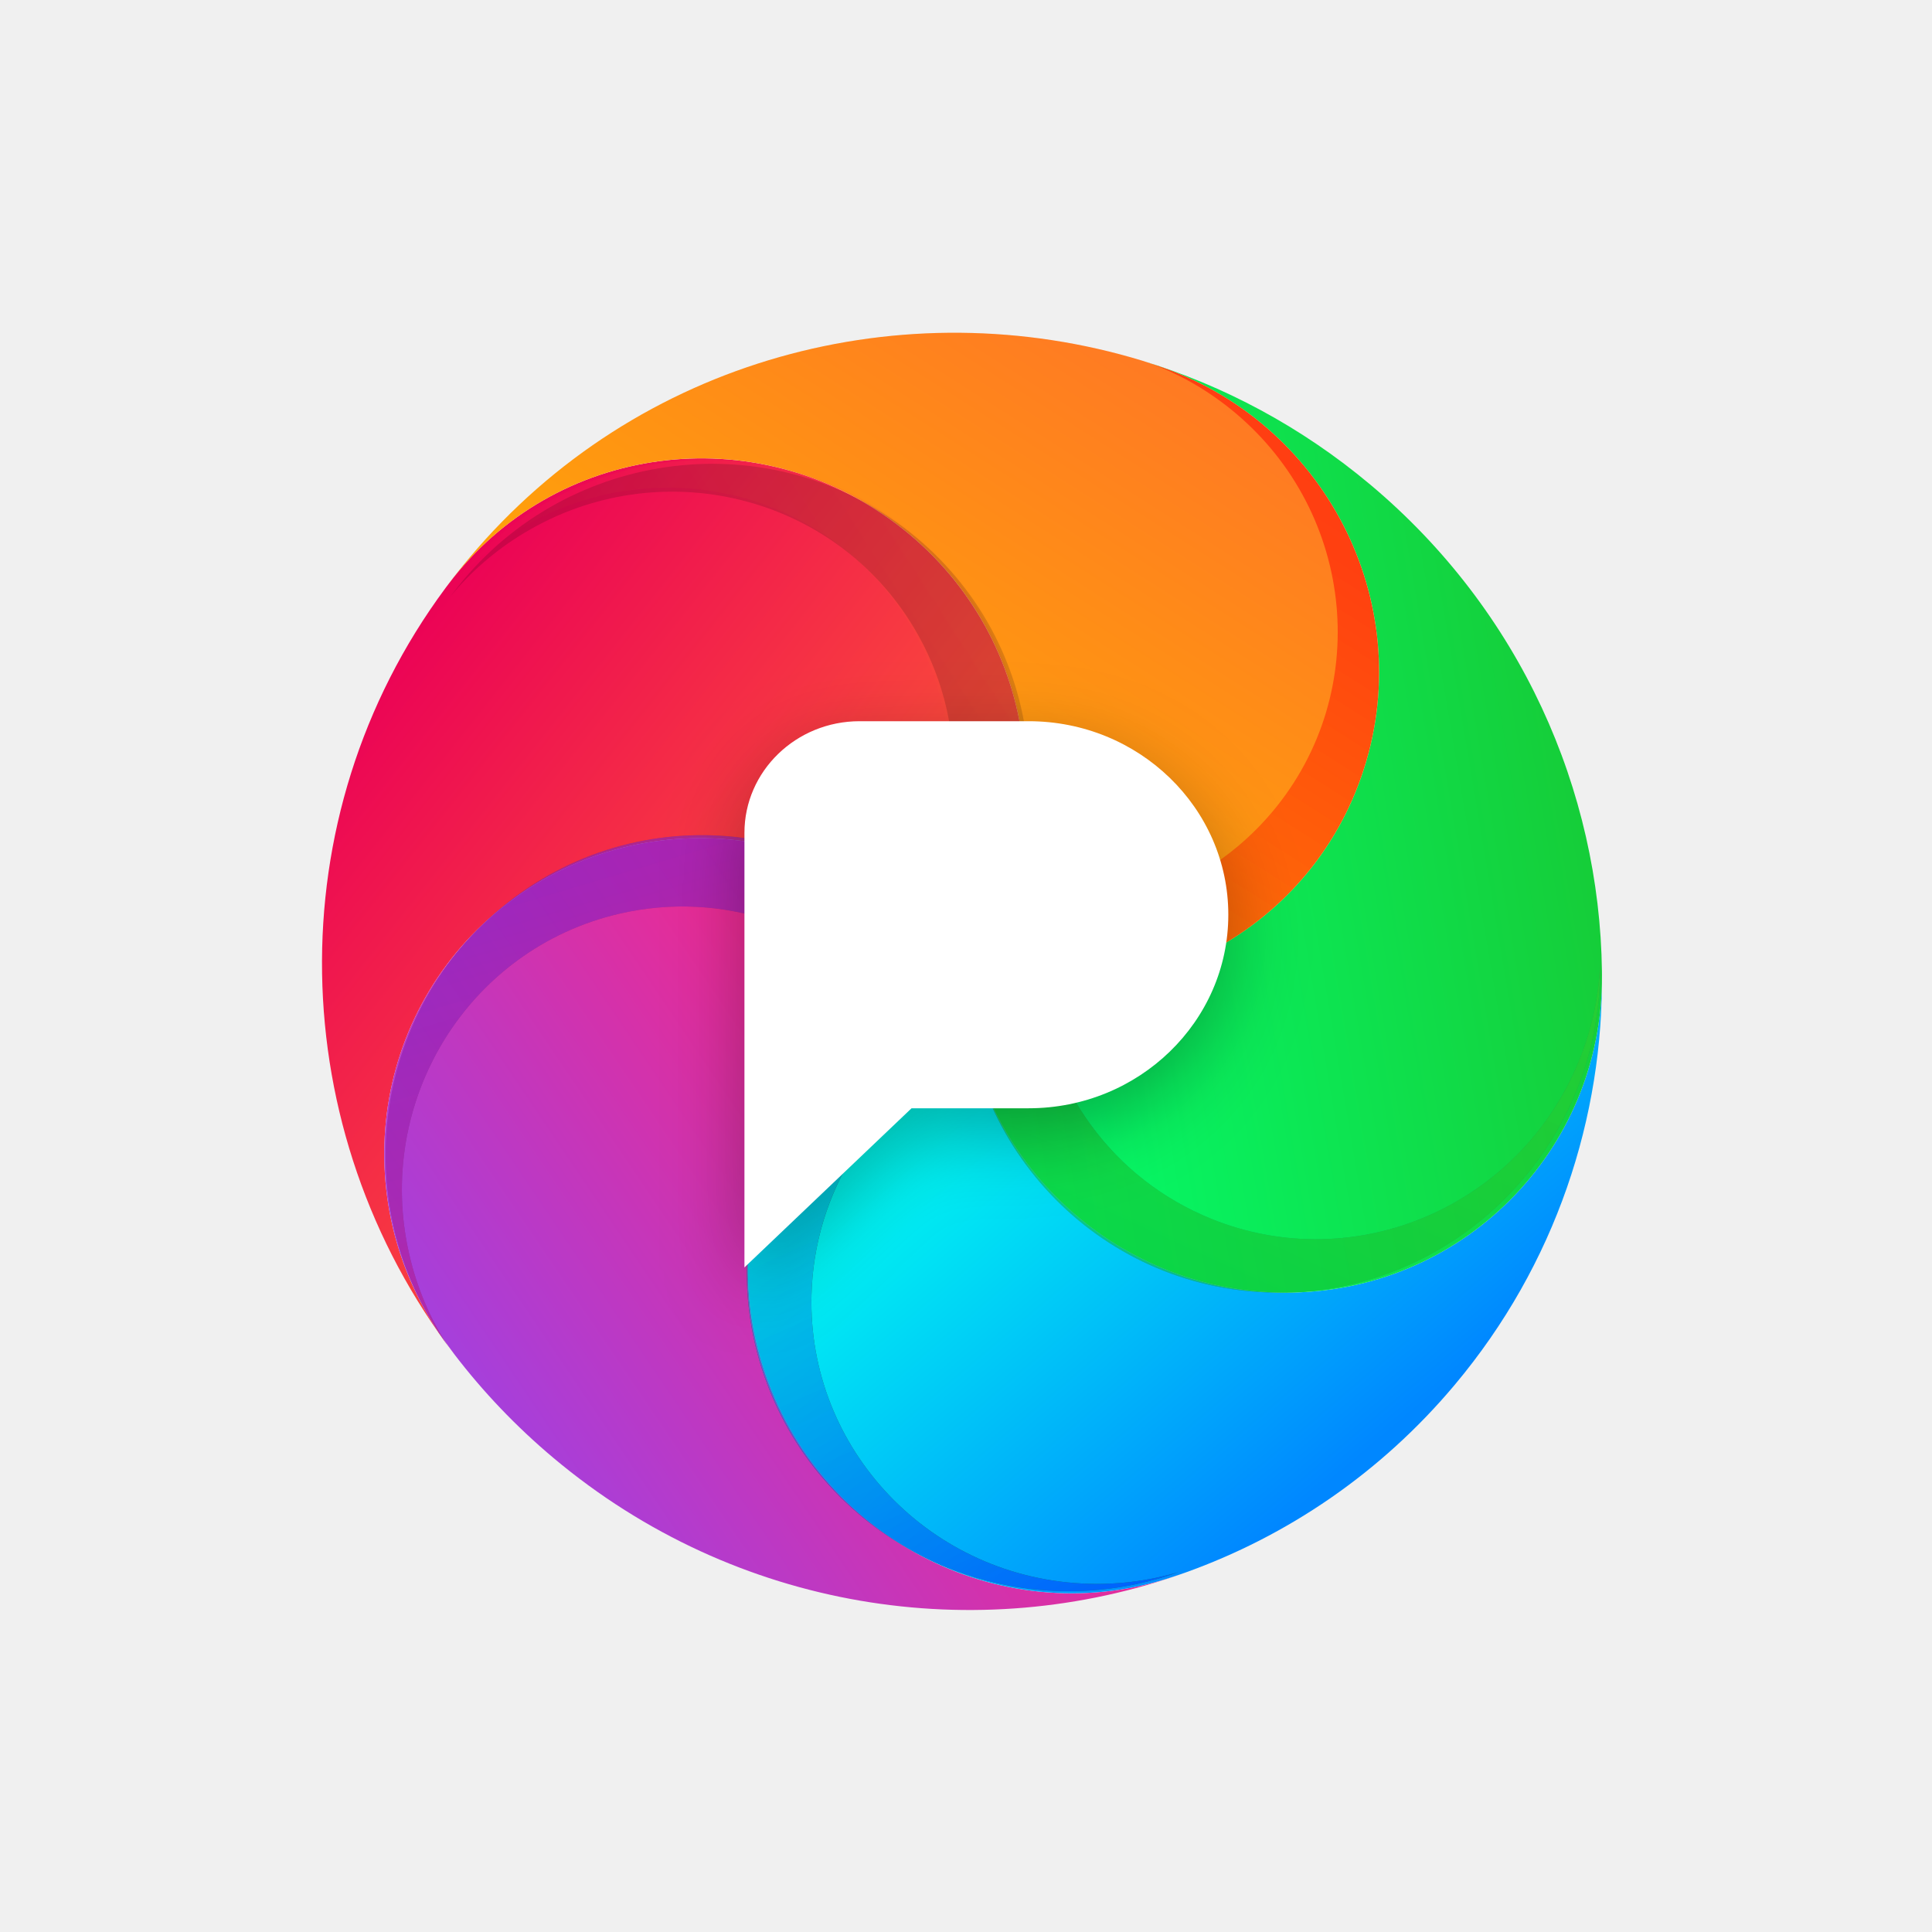
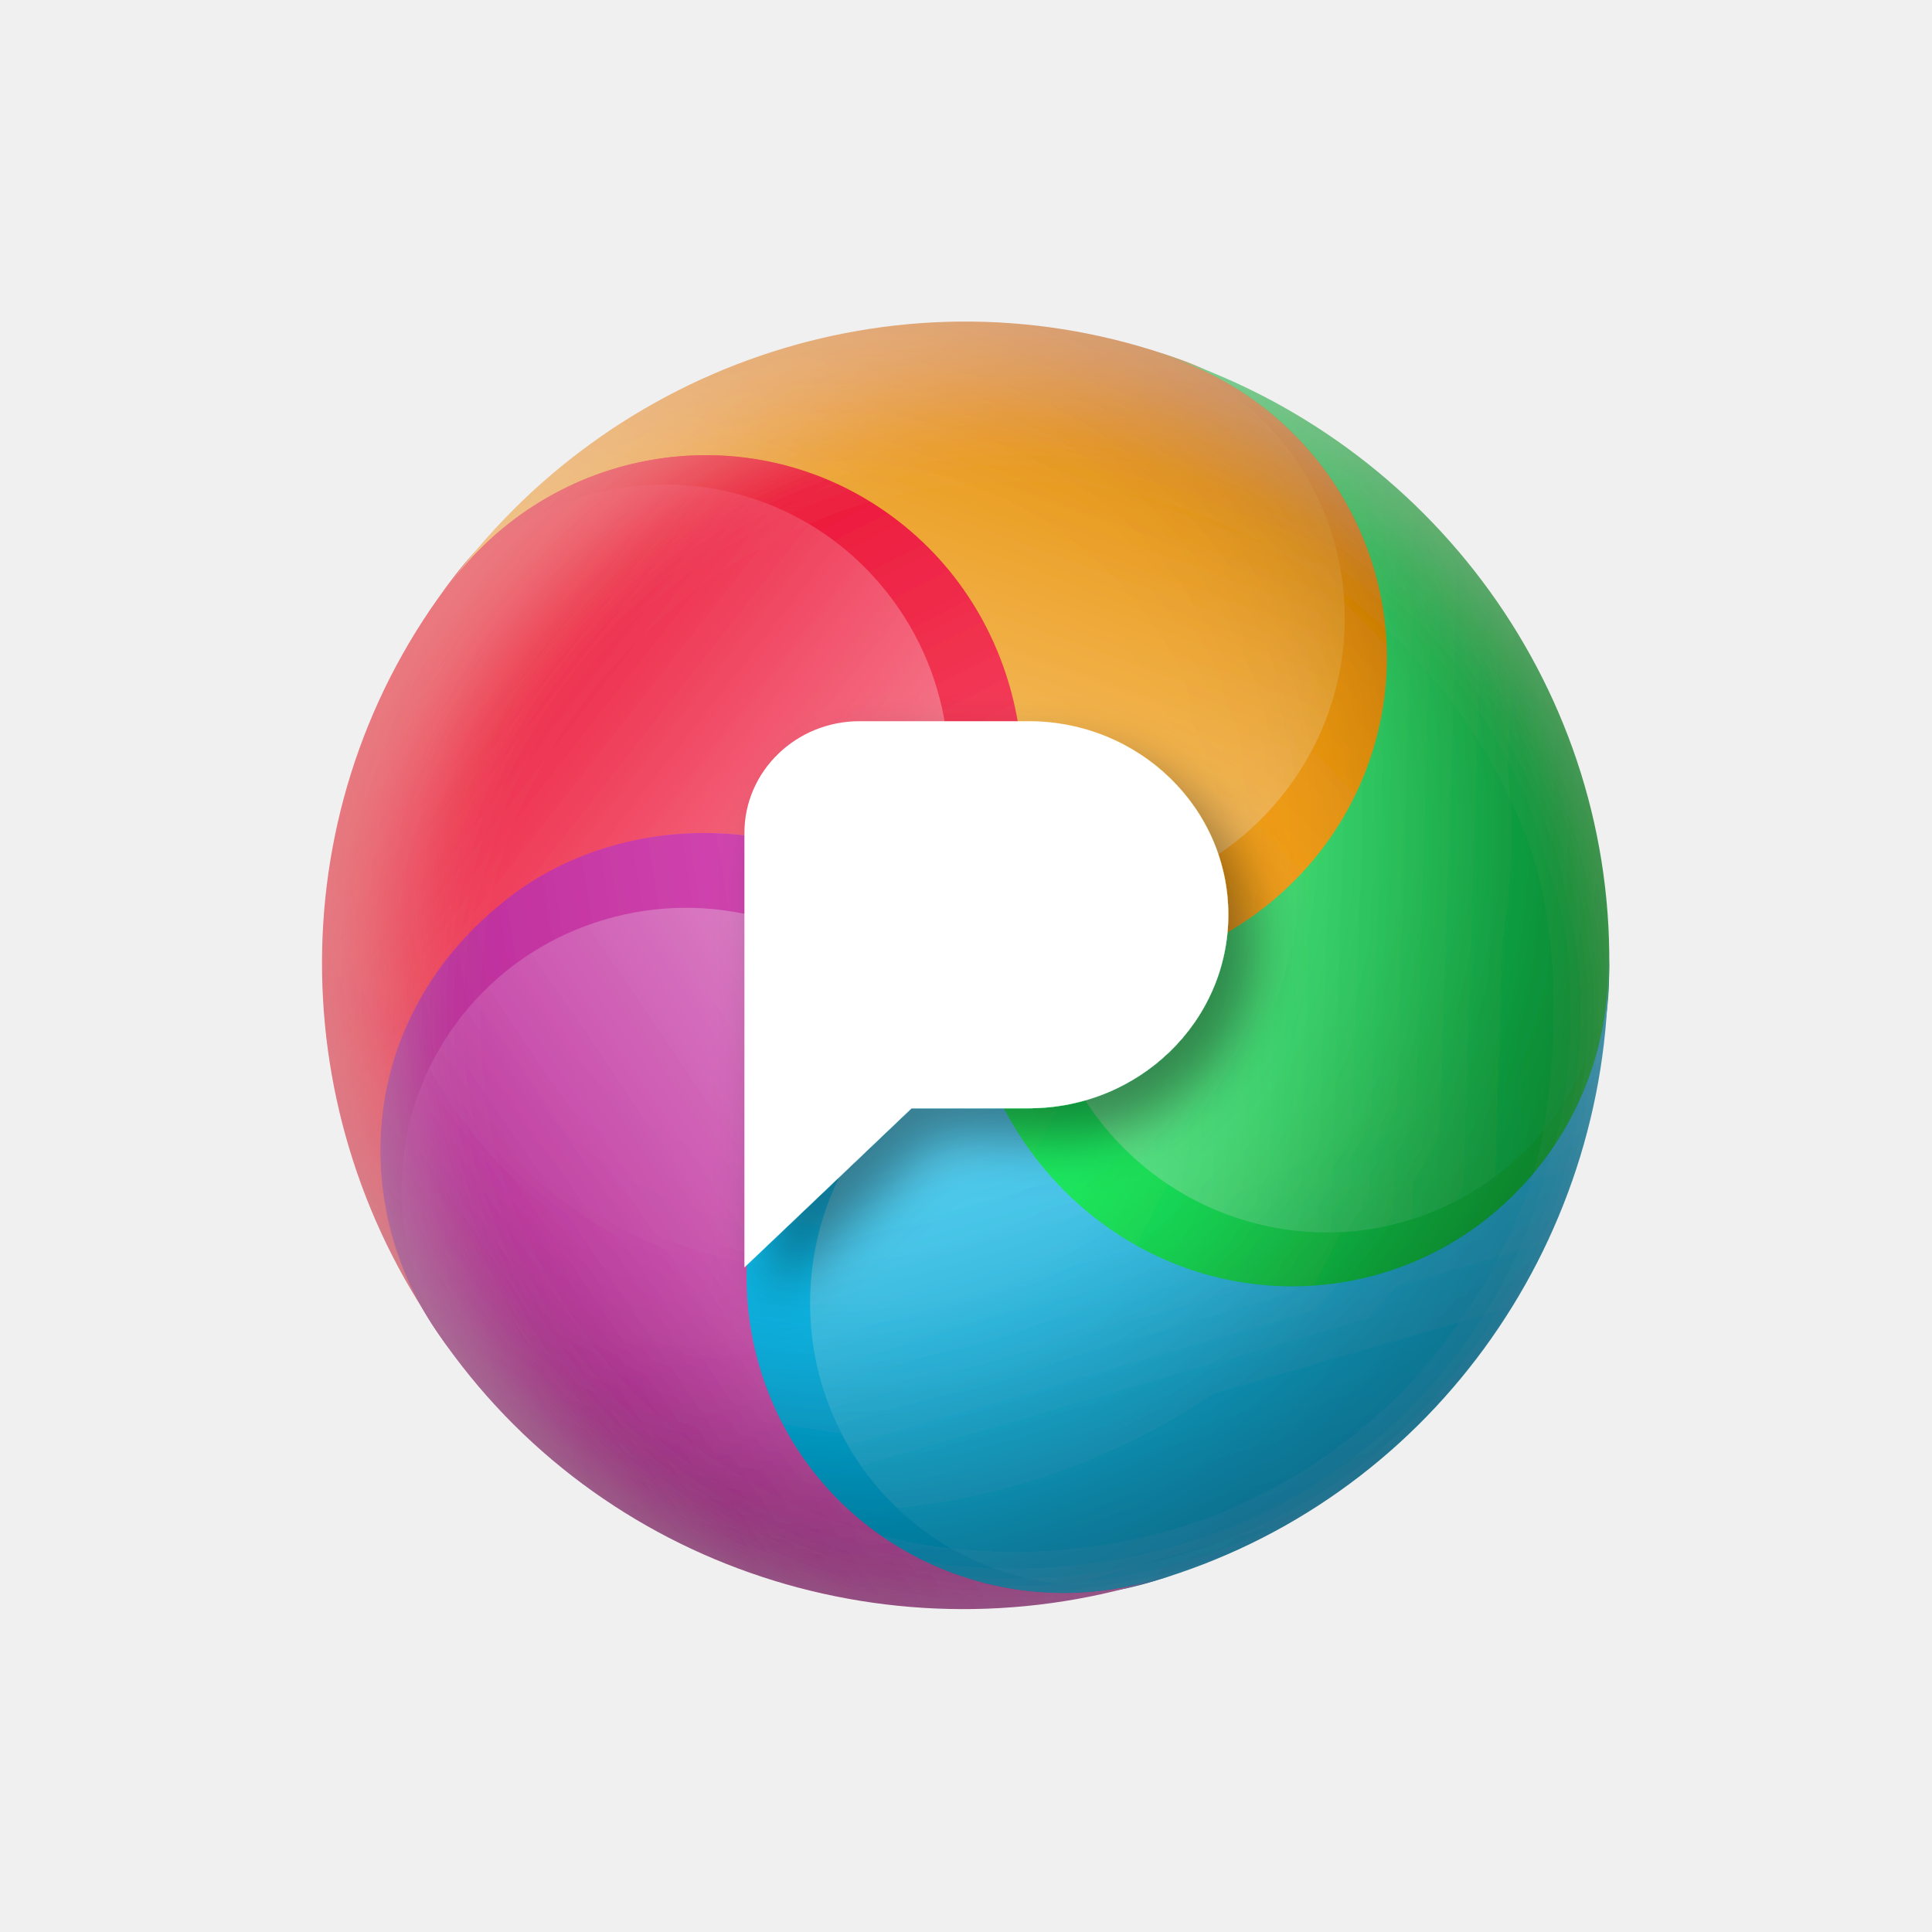
- <svg xmlns="http://www.w3.org/2000/svg" xmlns:xlink="http://www.w3.org/1999/xlink" id="svg102" version="1.1" height="75" width="75">
-   <defs id="defs56">
-     <linearGradient id="g1" y2="0.601" x2="0" y1="0.558" x1="1">
-       <stop id="stop2" offset="0" stop-color="#FF5C34" />
-       <stop id="stop4" offset="1" stop-color="#EB0256" />
+ <svg xmlns="http://www.w3.org/2000/svg" xmlns:xlink="http://www.w3.org/1999/xlink" version="1.1" width="75" height="75">
+   <defs>
+     <path id="drop_shape" d="M 25,25 C 20.778,19.646 13.003,18.371 7.477,22.361 1.952,26.351 0.768,34.096 4.834,39.658 l 0.308,0.421 C -1.489,31.406 -1.815,19.241 4.795,10.326 l 0.118,-0.156 C 9.008,4.727 16.349,3.192 22.245,7.492 27.816,11.555 29.095,19.557 24.999,24.999 Z" />
+     <path id="drop_seam" d="M 4.651,10.522 5.052,9.983 C 8.636,5.161 15.79,3.034 22.059,7.313 27.424,10.976 29.394,19.24 24.999,25.003 24.356,24.172 23.694,23.538 22.975,22.942 24.83,19.455 24.872,15.024 22.61,11.454 19.309,6.244 12.487,4.741 7.372,8.098 c -1.093,0.717 -2.054,1.542 -2.803,2.535 z" />
+     <path id="center_logo_shape" d="m 22.886,30.523 h 4.545 c 4.281,0 7.752,-3.364 7.752,-7.513 0,-4.149 -3.471,-7.513 -7.752,-7.513 h -6.56 c -2.47,0 -4.472,1.941 -4.472,4.334 v 16.87 z" />
+     <linearGradient id="drop_shape_red_gradient" gradientTransform="rotate(45 0.5 0.5)">
+       <stop stop-color="#ea0d30" offset="0" />
+       <stop stop-color="#fbafbb" offset="1" />
    </linearGradient>
-     <linearGradient id="g2" y2="0" x2="0.306" y1="1.119" x1="0.5">
-       <stop id="stop7" offset="0" stop-color="#FFB000" />
-       <stop id="stop9" offset="1" stop-color="#FF7725" />
+     <linearGradient id="drop_seam_red_gradient" gradientTransform="rotate(60 0.5 0.5)">
+       <stop stop-color="#ea0d30" offset="0" />
+       <stop stop-color="#f54a65" offset="1" />
    </linearGradient>
-     <filter x="-0.266" y="-0.189" width="1.532" height="1.472" filterUnits="objectBoundingBox" id="filter-18-3">
-       <feOffset id="feOffset12" dx="0" dy="1" in="SourceAlpha" result="shadowOffsetOuter1" />
-       <feGaussianBlur id="feGaussianBlur14" stdDeviation="1.5" in="shadowOffsetOuter1" result="shadowBlurOuter1" />
-       <feColorMatrix id="feColorMatrix16" values="0 0 0 0 0   0 0 0 0 0   0 0 0 0 0  0 0 0 0.299 0" type="matrix" in="shadowBlurOuter1" />
+     <linearGradient id="drop_shape_yellow_gradient" gradientTransform="rotate(45 0.5 0.5)">
+       <stop stop-color="#e58d00" offset="0" />
+       <stop stop-color="#ffd899" offset="1" />
+     </linearGradient>
+     <linearGradient id="drop_seam_yellow_gradient" gradientTransform="rotate(60 0.5 0.5)">
+       <stop stop-color="#e58d00" offset="0" />
+       <stop stop-color="#ffaf2e" offset="1" />
+     </linearGradient>
+     <linearGradient id="drop_shape_green_gradient" gradientTransform="rotate(45 0.5 0.5)">
+       <stop stop-color="#0bc346" offset="0" />
+       <stop stop-color="#89f8ac" offset="1" />
+     </linearGradient>
+     <linearGradient id="drop_seam_green_gradient" gradientTransform="rotate(60 0.5 0.5)">
+       <stop stop-color="#0bc346" offset="0" />
+       <stop stop-color="#23f365" offset="1" />
+     </linearGradient>
+     <linearGradient id="drop_shape_blue_gradient" gradientTransform="rotate(45 0.5 0.5)">
+       <stop stop-color="#00a6d4" offset="0" />
+       <stop stop-color="#88e5ff" offset="1" />
+     </linearGradient>
+     <linearGradient id="drop_seam_blue_gradient" gradientTransform="rotate(60 0.5 0.5)">
+       <stop stop-color="#00a6d4" offset="0" />
+       <stop stop-color="#1dceff" offset="1" />
+     </linearGradient>
+     <linearGradient id="drop_shape_purple_gradient" gradientTransform="rotate(45 0.5 0.5)">
+       <stop stop-color="#b92896" offset="0" />
+       <stop stop-color="#eca8dc" offset="1" />
+     </linearGradient>
+     <linearGradient id="drop_seam_purple_gradient" gradientTransform="rotate(60 0.5 0.5)">
+       <stop stop-color="#b92896" offset="0" />
+       <stop stop-color="#d94fb8" offset="1" />
+     </linearGradient>
+     <filter id="outset_shadow" x="-2" y="-2" width="4" height="4">
+       <feFlood flood-color="#0006" />
+       <feComposite operator="in" in2="SourceAlpha" in="shadowOffset" />
+       <feGaussianBlur stdDeviation="1" />
+       <feOffset result="shadowOffset" in="shadowOffset" dx="1" dy="1.2" />
+       <feComposite operator="out" in2="SourceGraphic" in="shadowOffset" />
+       <feComposite operator="over" in2="shadowOffset" in="SourceGraphic" />
    </filter>
-     <linearGradient xlink:href="#g4" id="g3" gradientUnits="userSpaceOnUse" gradientTransform="scale(0.8544198,1.170385)" x1="38.66" y1="42.314" x2="29.418" y2="17.769" />
-     <linearGradient x1="38.66" y1="42.314" x2="29.418" y2="17.769" id="g4" gradientTransform="scale(0.8544198,1.170385)" gradientUnits="userSpaceOnUse">
-       <stop id="stop20" stop-color="#21EFE3" offset="0%" />
-       <stop id="stop22" stop-color="#2598FF" offset="100%" />
-     </linearGradient>
-     <linearGradient x1="32.778" y1="31.292" x2="-5.737" y2="34.564" id="g5" gradientTransform="scale(0.8544198,1.170385)" gradientUnits="userSpaceOnUse">
-       <stop id="stop25" stop-color="#A63FDB" offset="0%" />
-       <stop id="stop27" stop-color="#FF257E" offset="100%" />
-     </linearGradient>
-     <linearGradient xlink:href="#g1" id="g6" gradientUnits="userSpaceOnUse" gradientTransform="scale(0.8544198,1.170385)" x1="26.799" y1="19.64" x2="6.491" y2="20.515" />
-     <linearGradient xlink:href="#g1" id="g7" x1="26.799" y1="19.64" x2="6.491" y2="20.515" gradientTransform="matrix(0.7323818,-0.4400587,0.6027936,1.003216,7.061267,16.67802)" gradientUnits="userSpaceOnUse" />
-     <linearGradient xlink:href="#g2" id="g8" x1="15.185" y1="33.22" x2="9.592" y2="1.019" gradientTransform="matrix(0.872752,0.7323248,-0.5641984,0.6723845,33.37306,2.180287)" gradientUnits="userSpaceOnUse" />
-     <linearGradient xlink:href="#g10" id="g9" gradientUnits="userSpaceOnUse" gradientTransform="scale(0.8544198,1.170385)" x1="16.691" y1="19.196" x2="57.873" y2="21.721" />
-     <linearGradient x1="16.691" y1="19.196" x2="57.873" y2="21.721" id="g10" gradientTransform="scale(0.8544198,1.170385)" gradientUnits="userSpaceOnUse">
-       <stop id="stop34" stop-color="#9EE85D" offset="0%" />
-       <stop id="stop36" stop-color="#0ED061" offset="100%" />
-     </linearGradient>
-     <linearGradient x1="40.014" y1="3.05" x2="21.611" y2="22.693" id="g11" gradientTransform="matrix(0.8028135,0.6736395,-0.6133495,0.7309604,33.37306,2.180287)" gradientUnits="userSpaceOnUse">
-       <stop id="stop39" stop-color="#17C934" offset="0" />
-       <stop id="stop41" stop-color="#03FF6E" offset="1" />
-     </linearGradient>
-     <linearGradient x1="31.906" y1="22.861" x2="56.143" y2="28.198" id="g12" gradientTransform="matrix(0.6730619,0.5647652,-0.7315899,0.8718736,33.37306,2.180287)" gradientUnits="userSpaceOnUse">
-       <stop id="stop44" stop-color="#00FFF0" offset="0" />
-       <stop id="stop46" stop-color="#0087FF" offset="1" />
-     </linearGradient>
-     <linearGradient x1="18.604" y1="60.089" x2="29.552" y2="34.263" id="g13" gradientTransform="matrix(0.9331686,0.7830203,-0.5276703,0.628852,33.37306,2.180287)" gradientUnits="userSpaceOnUse">
-       <stop id="stop49" stop-color="#A63FDB" offset="0" />
-       <stop id="stop51" stop-color="#FF257E" offset="1" />
-     </linearGradient>
-     <linearGradient xlink:href="#g1" id="g14" x1="30.973" y1="27.509" x2="1.109" y2="28.797" gradientTransform="matrix(0.6400652,0.5370777,-0.7693049,0.9168206,33.37306,2.180287)" gradientUnits="userSpaceOnUse" />
-     <linearGradient xlink:href="#g2" id="g15" gradientUnits="userSpaceOnUse" gradientTransform="matrix(0.872752,0.7323248,-0.5641984,0.6723845,33.37306,2.180287)" x1="15.185" y1="33.22" x2="9.592" y2="1.019" />
+     <filter id="inset_shadow">
+       <feFlood flood-color="#0006" />
+       <feComposite operator="out" in2="SourceAlpha" in="shadowOffset" />
+       <feGaussianBlur stdDeviation="5" />
+       <feOffset result="shadowOffset" in="shadowOffset" dx="-5" dy="-5" />
+       <feFlood flood-color="#fff3" />
+       <feComposite operator="out" in2="SourceAlpha" in="lightOffset" />
+       <feGaussianBlur stdDeviation="2" />
+       <feOffset result="lightOffset" in="lightOffset" dx="2" dy="2" />
+       <feComposite operator="atop" in2="SourceGraphic" in="shadowOffset" />
+       <feComposite operator="atop" in2="result" in="shadowOffset" />
+       <feComposite operator="atop" in2="result" in="lightOffset" />
+     </filter>
  </defs>
-   <path id="path58" d="M 37.345,37.709 C 33.278,32.146 25.503,30.871 19.977,34.861 14.452,38.851 13.268,46.596 17.334,52.158 l 0.308,0.421 C 11.011,43.906 10.685,31.741 17.295,22.826 l 0.118,-0.156 c 4.095,-5.442 11.877,-6.487 17.381,-2.334 5.504,4.153 6.646,11.931 2.55,17.374 z" style="fill:url(#g14)" />
-   <path id="path60" d="m 37.345,37.709 c -6.473,2.189 -9.878,9.222 -7.605,15.709 2.273,6.486 9.363,9.97 15.836,7.78 l 0.429,-0.145 c -8.05,2.88 -17.428,1.495 -24.513,-4.45 -1.457,-1.223 -2.741,-2.574 -3.849,-4.023 L 17.334,52.158 C 13.268,46.596 14.452,38.851 19.977,34.861 25.503,30.871 33.278,32.146 37.345,37.709 Z" style="fill:url(#g13)" />
-   <path id="path62" d="m 37.345,37.709 c 0.042,6.846 5.637,12.429 12.497,12.47 6.86,0.042 12.388,-5.474 12.346,-12.32 l -9.53e-4,-0.157 c 0.073,5.679 -1.798,11.389 -5.714,16.056 -2.883,3.436 -6.516,5.879 -10.468,7.293 l -0.429,0.145 C 39.102,63.387 32.012,59.904 29.739,53.417 27.467,46.931 30.872,39.898 37.345,37.709 Z" style="fill:url(#g12)" />
-   <path id="path64" d="M 37.345,37.709 C 43.882,39.864 50.868,36.343 52.948,29.846 55.029,23.348 51.416,16.334 44.878,14.179 l -0.535,-0.176 c 3.15,0.959 6.167,2.558 8.855,4.813 5.839,4.899 8.898,11.87 8.989,18.887 l 9.53e-4,0.157 c 0.042,6.846 -5.486,12.361 -12.346,12.32 -6.86,-0.042 -12.455,-5.625 -12.497,-12.47 z" style="fill:url(#g11)" />
-   <path id="path66" style="fill:url(#g15)" d="m 37.345,37.709 c 4.095,-5.442 2.954,-13.221 -2.55,-17.374 -5.504,-4.153 -13.286,-3.108 -17.381,2.334 l -0.118,0.156 c 0.293,-0.396 0.6,-0.785 0.921,-1.167 6.528,-7.78 16.895,-10.467 26.126,-7.656 l 0.535,0.176 c 6.537,2.155 10.151,9.169 8.07,15.667 -2.08,6.498 -9.066,10.018 -15.604,7.863 z" />
-   <g id="g72" style="opacity:0.544;fill:none" transform="matrix(-0.3746071,0.9271839,-0.9271852,-0.3746066,81.34224,14.62286)">
-     <path id="path68" d="m 28.379,9.27 0.187,-0.075 c 6.393,-2.551 13.67,0.5 16.253,6.814 2.583,6.315 -0.506,13.502 -6.899,16.053 -0.053,-1.007 -0.228,-1.979 -0.508,-2.904 3.43,-1.857 5.756,-5.456 5.756,-9.592 0,-6.037 -4.954,-10.93 -11.066,-10.93 -1.306,0 -2.559,0.223 -3.722,0.634 z" style="fill:url(#g9)" />
-     <path id="path70" d="m 28.379,9.27 0.187,-0.075 c 6.393,-2.551 13.67,0.5 16.253,6.814 2.583,6.315 -0.506,13.502 -6.899,16.053 -0.053,-1.007 -0.228,-1.979 -0.508,-2.904 3.43,-1.857 5.756,-5.456 5.756,-9.592 0,-6.037 -4.954,-10.93 -11.066,-10.93 -1.306,0 -2.559,0.223 -3.722,0.634 z" style="mix-blend-mode:overlay;fill:#000000;fill-opacity:0.5" />
+   <g id="logo" transform="translate(12.5,12.5)">
+     <g id="wheel_filter" filter="url(#inset_shadow)">
+       <g id="wheel">
+         <g id="drop_red" transform="rotate(0,25,25)">
+           <use id="drop_shape_red" xlink:href="#drop_shape" style="fill:url(#drop_shape_red_gradient)" />
+           <use id="drop_seam_red" xlink:href="#drop_seam" style="fill:url(#drop_seam_red_gradient)" />
+         </g>
+         <g id="drop_yellow" transform="rotate(72,25,25)">
+           <use id="drop_shape_yellow" xlink:href="#drop_shape" style="fill:url(#drop_shape_yellow_gradient)" />
+           <use id="drop_seam_yellow" xlink:href="#drop_seam" style="fill:url(#drop_seam_yellow_gradient)" />
+         </g>
+         <g id="drop_green" transform="rotate(144,25,25)">
+           <use id="drop_shape_green" xlink:href="#drop_shape" style="fill:url(#drop_shape_green_gradient)" />
+           <use id="drop_seam_green" xlink:href="#drop_seam" style="fill:url(#drop_seam_green_gradient)" />
+         </g>
+         <g id="drop_blue" transform="rotate(216,25,25)">
+           <use id="drop_shape_blue" xlink:href="#drop_shape" style="fill:url(#drop_shape_blue_gradient)" />
+           <use id="drop_seam_blue" xlink:href="#drop_seam" style="fill:url(#drop_seam_blue_gradient)" />
+         </g>
+         <g id="drop_purple" transform="rotate(288,25,25)">
+           <use id="drop_shape_purple" xlink:href="#drop_shape" style="fill:url(#drop_shape_purple_gradient)" />
+           <use id="drop_seam_purple" xlink:href="#drop_seam" style="fill:url(#drop_seam_purple_gradient)" />
+         </g>
+       </g>
+     </g>
+     <g id="center_logo">
+       <use id="center_logo_use" xlink:href="#center_logo_shape" style="fill:#ffffff;filter:url(#outset_shadow)" />
+     </g>
  </g>
-   <path id="path74" style="opacity:0.1;fill:url(#g8)" d="m 37.345,37.709 c 4.095,-5.442 2.954,-13.221 -2.55,-17.374 -5.504,-4.153 -13.286,-3.108 -17.381,2.334 l -0.118,0.156 c 0.293,-0.396 0.6,-0.785 0.921,-1.167 6.528,-7.78 16.895,-10.467 26.126,-7.656 l 0.535,0.176 c 6.537,2.155 10.151,9.169 8.07,15.667 -2.08,6.498 -9.066,10.018 -15.604,7.863 z" />
-   <path id="path76" style="opacity:0.18;fill:url(#g7)" d="m 17.324,22.991 0.122,-0.16 c 4.166,-5.48 11.975,-6.612 17.441,-2.53 5.466,4.082 6.521,11.834 2.355,17.314 -0.564,-0.836 -1.215,-1.579 -1.932,-2.228 1.984,-3.358 2.123,-7.641 -0.007,-11.186 -3.109,-5.175 -9.876,-6.818 -15.115,-3.67 -1.119,0.673 -2.078,1.509 -2.864,2.46 z" />
-   <g id="g82" style="opacity:0.18;fill:none" transform="matrix(0.8571685,-0.5150381,0.5150388,0.8571673,7.227709,16.83421)">
-     <path id="path78" d="m 5.546,10.697 0.187,-0.075 c 6.393,-2.551 13.67,0.5 16.253,6.814 2.583,6.315 -0.506,13.502 -6.899,16.053 -0.053,-1.007 -0.228,-1.979 -0.508,-2.904 3.43,-1.857 5.756,-5.456 5.756,-9.592 0,-6.037 -4.955,-10.93 -11.066,-10.93 -1.306,0 -2.559,0.223 -3.722,0.634 z" style="fill:url(#g6)" />
-     <path id="path80" d="m 5.546,10.697 0.187,-0.075 c 6.393,-2.551 13.67,0.5 16.253,6.814 2.583,6.315 -0.506,13.502 -6.899,16.053 -0.053,-1.007 -0.228,-1.979 -0.508,-2.904 3.43,-1.857 5.756,-5.456 5.756,-9.592 0,-6.037 -4.955,-10.93 -11.066,-10.93 -1.306,0 -2.559,0.223 -3.722,0.634 z" style="mix-blend-mode:multiply;fill:#000000;fill-opacity:0.773" />
-   </g>
-   <g id="g88" style="opacity:0.584;fill:none" transform="matrix(-0.2249514,-0.9743701,0.9743715,-0.2249511,-3.413458,67.92144)">
-     <path id="path84" d="m 10.654,23.765 0.187,-0.075 c 6.393,-2.551 13.67,0.5 16.253,6.814 2.583,6.315 -0.506,13.502 -6.899,16.053 -0.053,-1.007 -0.228,-1.979 -0.508,-2.904 3.43,-1.857 5.756,-5.456 5.756,-9.592 0,-6.037 -4.954,-10.93 -11.066,-10.93 -1.306,0 -2.559,0.223 -3.722,0.634 z" style="fill:url(#g5)" />
-     <path id="path86" d="m 10.654,23.765 0.187,-0.075 c 6.393,-2.551 13.67,0.5 16.253,6.814 2.583,6.315 -0.506,13.502 -6.899,16.053 -0.053,-1.007 -0.228,-1.979 -0.508,-2.904 3.43,-1.857 5.756,-5.456 5.756,-9.592 0,-6.037 -4.954,-10.93 -11.066,-10.93 -1.306,0 -2.559,0.223 -3.722,0.634 z" style="mix-blend-mode:overlay;fill:#000000;fill-opacity:0.503" />
-   </g>
-   <g id="g94" style="opacity:0.562;fill:none" transform="matrix(-0.998631,-0.05233596,0.05233603,-0.9986295,69.65441,85.04873)">
-     <path id="path90" d="m 25.135,22.732 0.187,-0.075 c 6.393,-2.551 13.67,0.5 16.253,6.814 2.583,6.315 -0.506,13.502 -6.899,16.053 -0.053,-1.007 -0.228,-1.979 -0.508,-2.904 3.43,-1.857 5.756,-5.456 5.756,-9.592 0,-6.037 -4.955,-10.93 -11.066,-10.93 -1.306,0 -2.559,0.223 -3.722,0.634 z" style="fill:url(#g3)" />
-     <path id="path92" d="m 25.135,22.732 0.187,-0.075 c 6.393,-2.551 13.67,0.5 16.253,6.814 2.583,6.315 -0.506,13.502 -6.899,16.053 -0.053,-1.007 -0.228,-1.979 -0.508,-2.904 3.43,-1.857 5.756,-5.456 5.756,-9.592 0,-6.037 -4.955,-10.93 -11.066,-10.93 -1.306,0 -2.559,0.223 -3.722,0.634 z" style="mix-blend-mode:overlay;fill:#000000" />
-   </g>
-   <path id="path96" d="m 44.687,14.116 0.191,0.063 c 6.537,2.155 10.151,9.169 8.07,15.667 -2.08,6.498 -9.066,10.018 -15.604,7.863 0.606,-0.806 1.098,-1.663 1.478,-2.552 3.821,0.782 7.916,-0.48 10.575,-3.648 3.88,-4.624 3.231,-11.558 -1.451,-15.486 -1,-0.839 -2.104,-1.474 -3.258,-1.907 z" style="mix-blend-mode:overlay;fill:#000000;fill-opacity:0.496" />
-   <path id="path98" d="m 24.101,55.523 h 4.545 c 4.281,0 7.752,-3.364 7.752,-7.513 0,-4.149 -3.471,-7.513 -7.752,-7.513 h -6.56 c -2.47,0 -4.472,1.941 -4.472,4.334 v 16.87 z" style="fill:#000000;filter:url(#filter-18-3)" transform="matrix(1.000001,0,0,1,11.285,-12.5)" />
-   <path id="path100" d="m 35.386,43.023 h 4.545 c 4.281,0 7.752,-3.364 7.752,-7.513 0,-4.149 -3.471,-7.513 -7.752,-7.513 h -6.56 c -2.47,0 -4.472,1.941 -4.472,4.334 v 16.87 z" style="fill:#ffffff" />
</svg>
